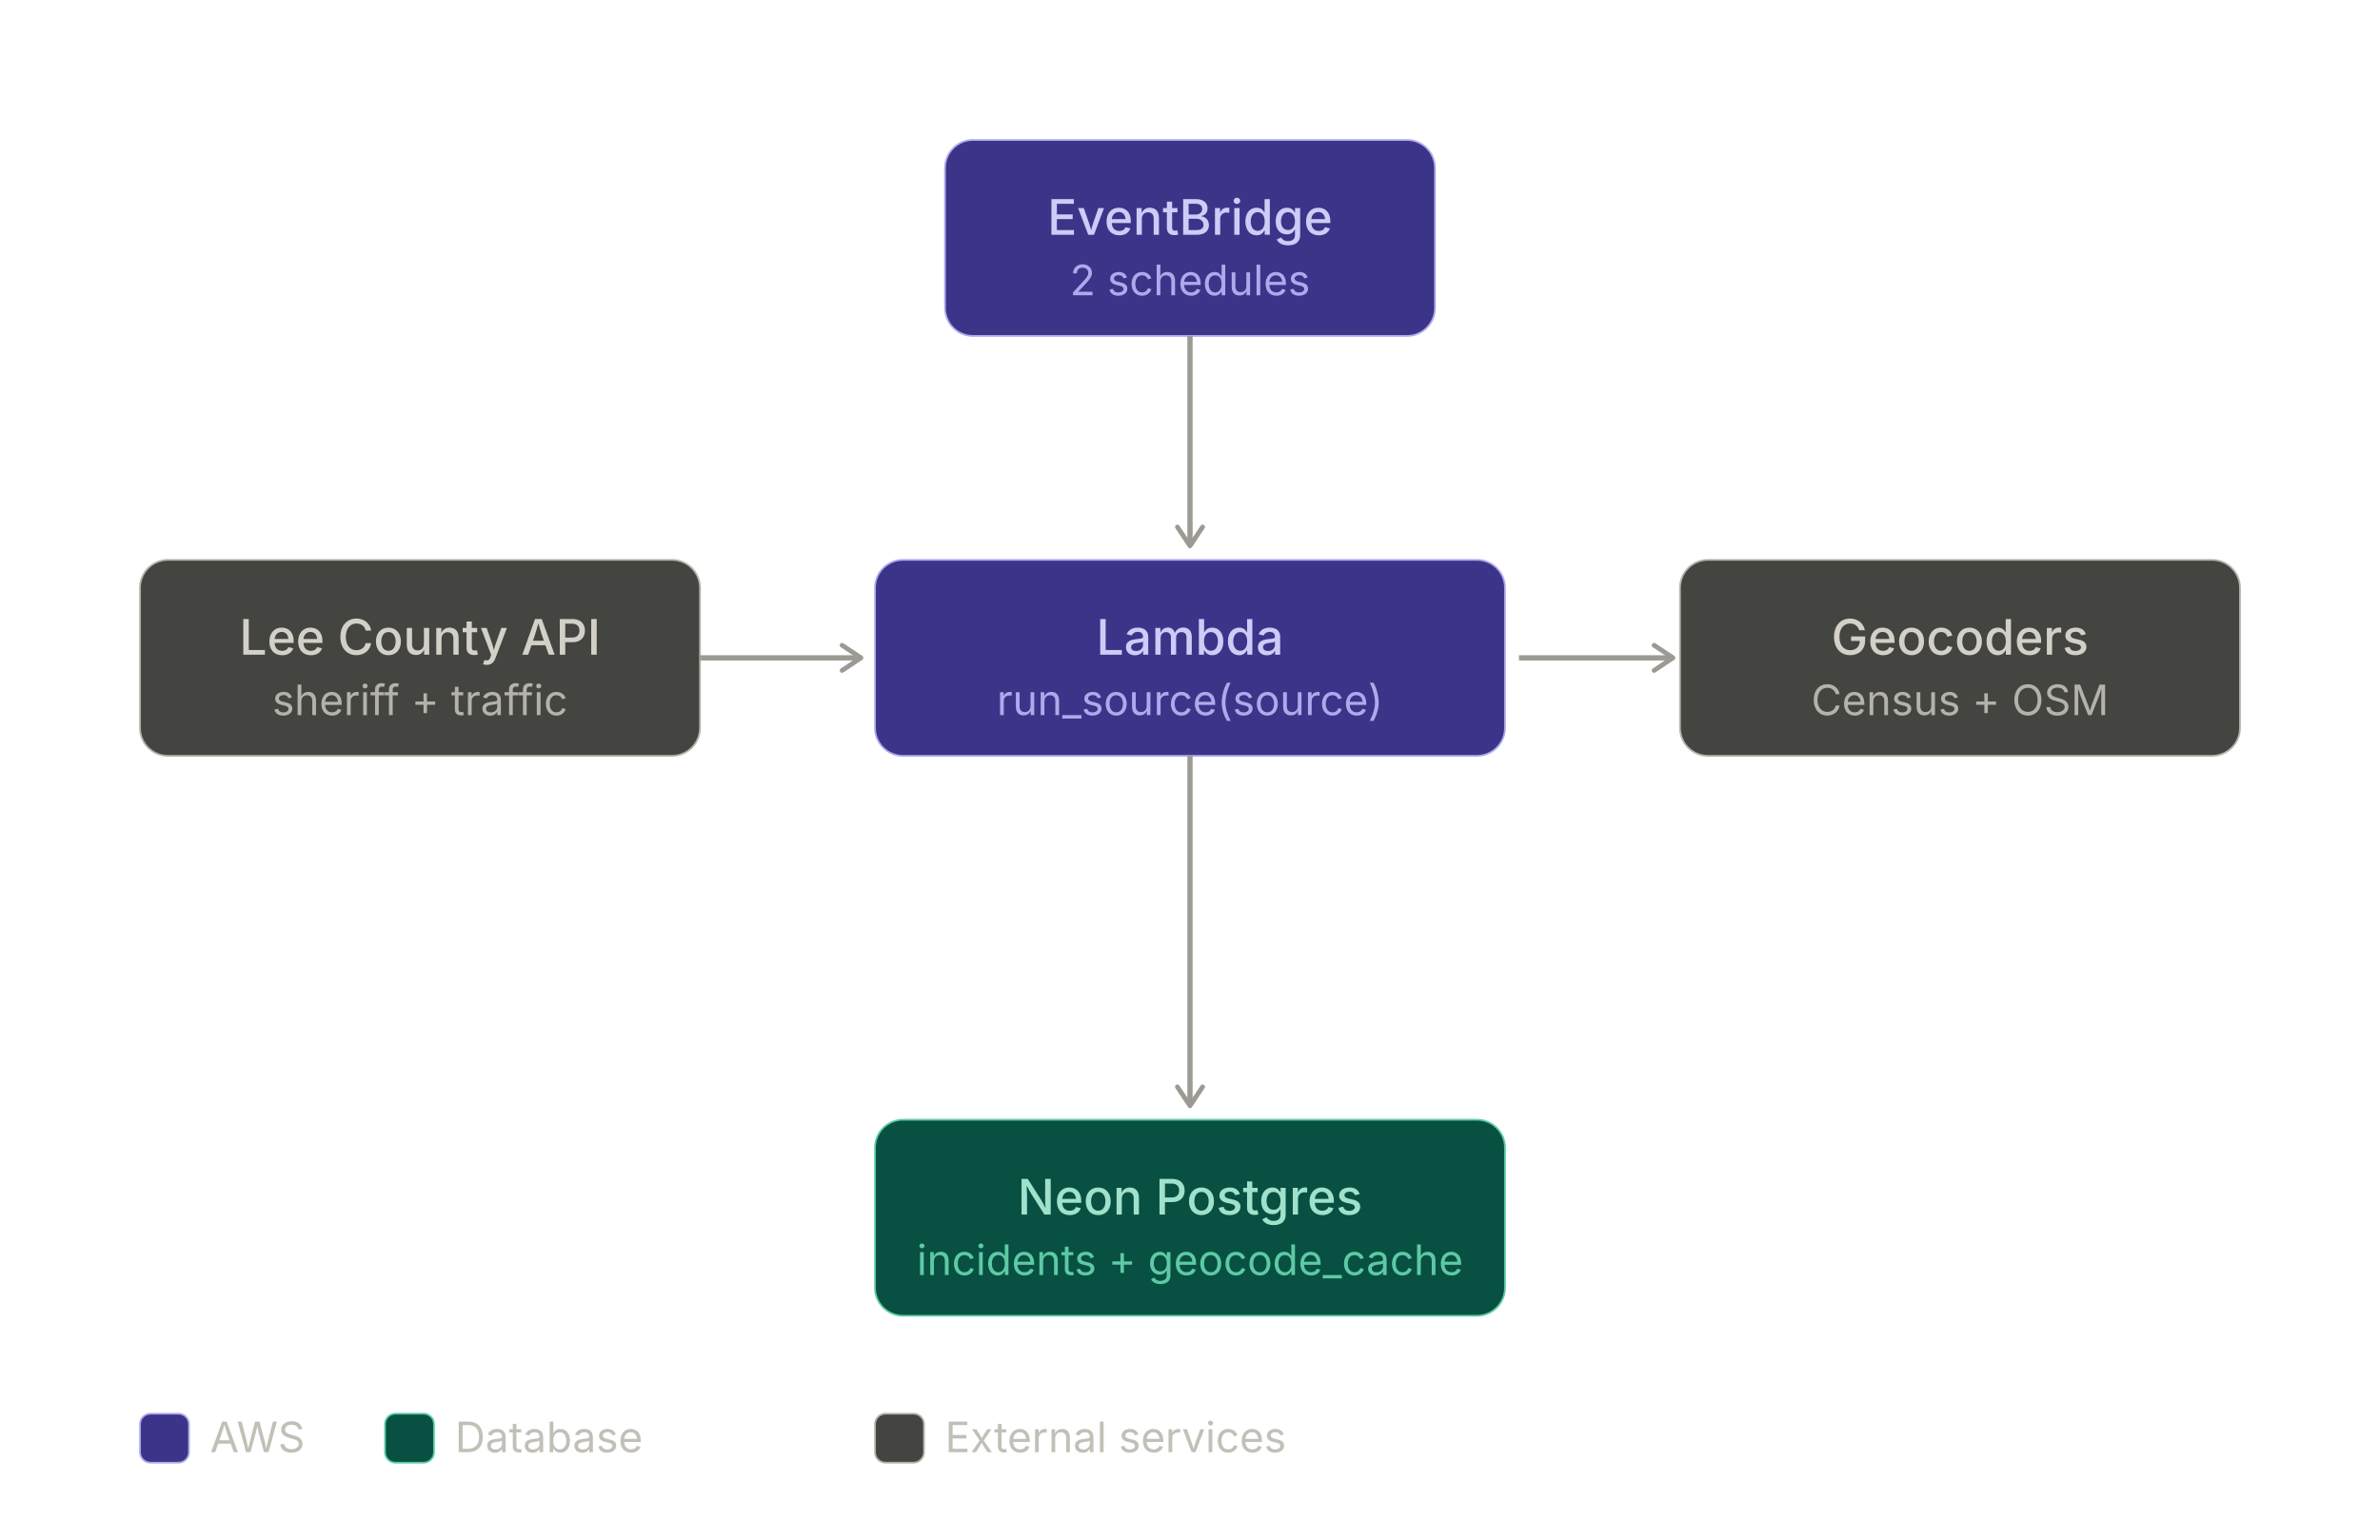
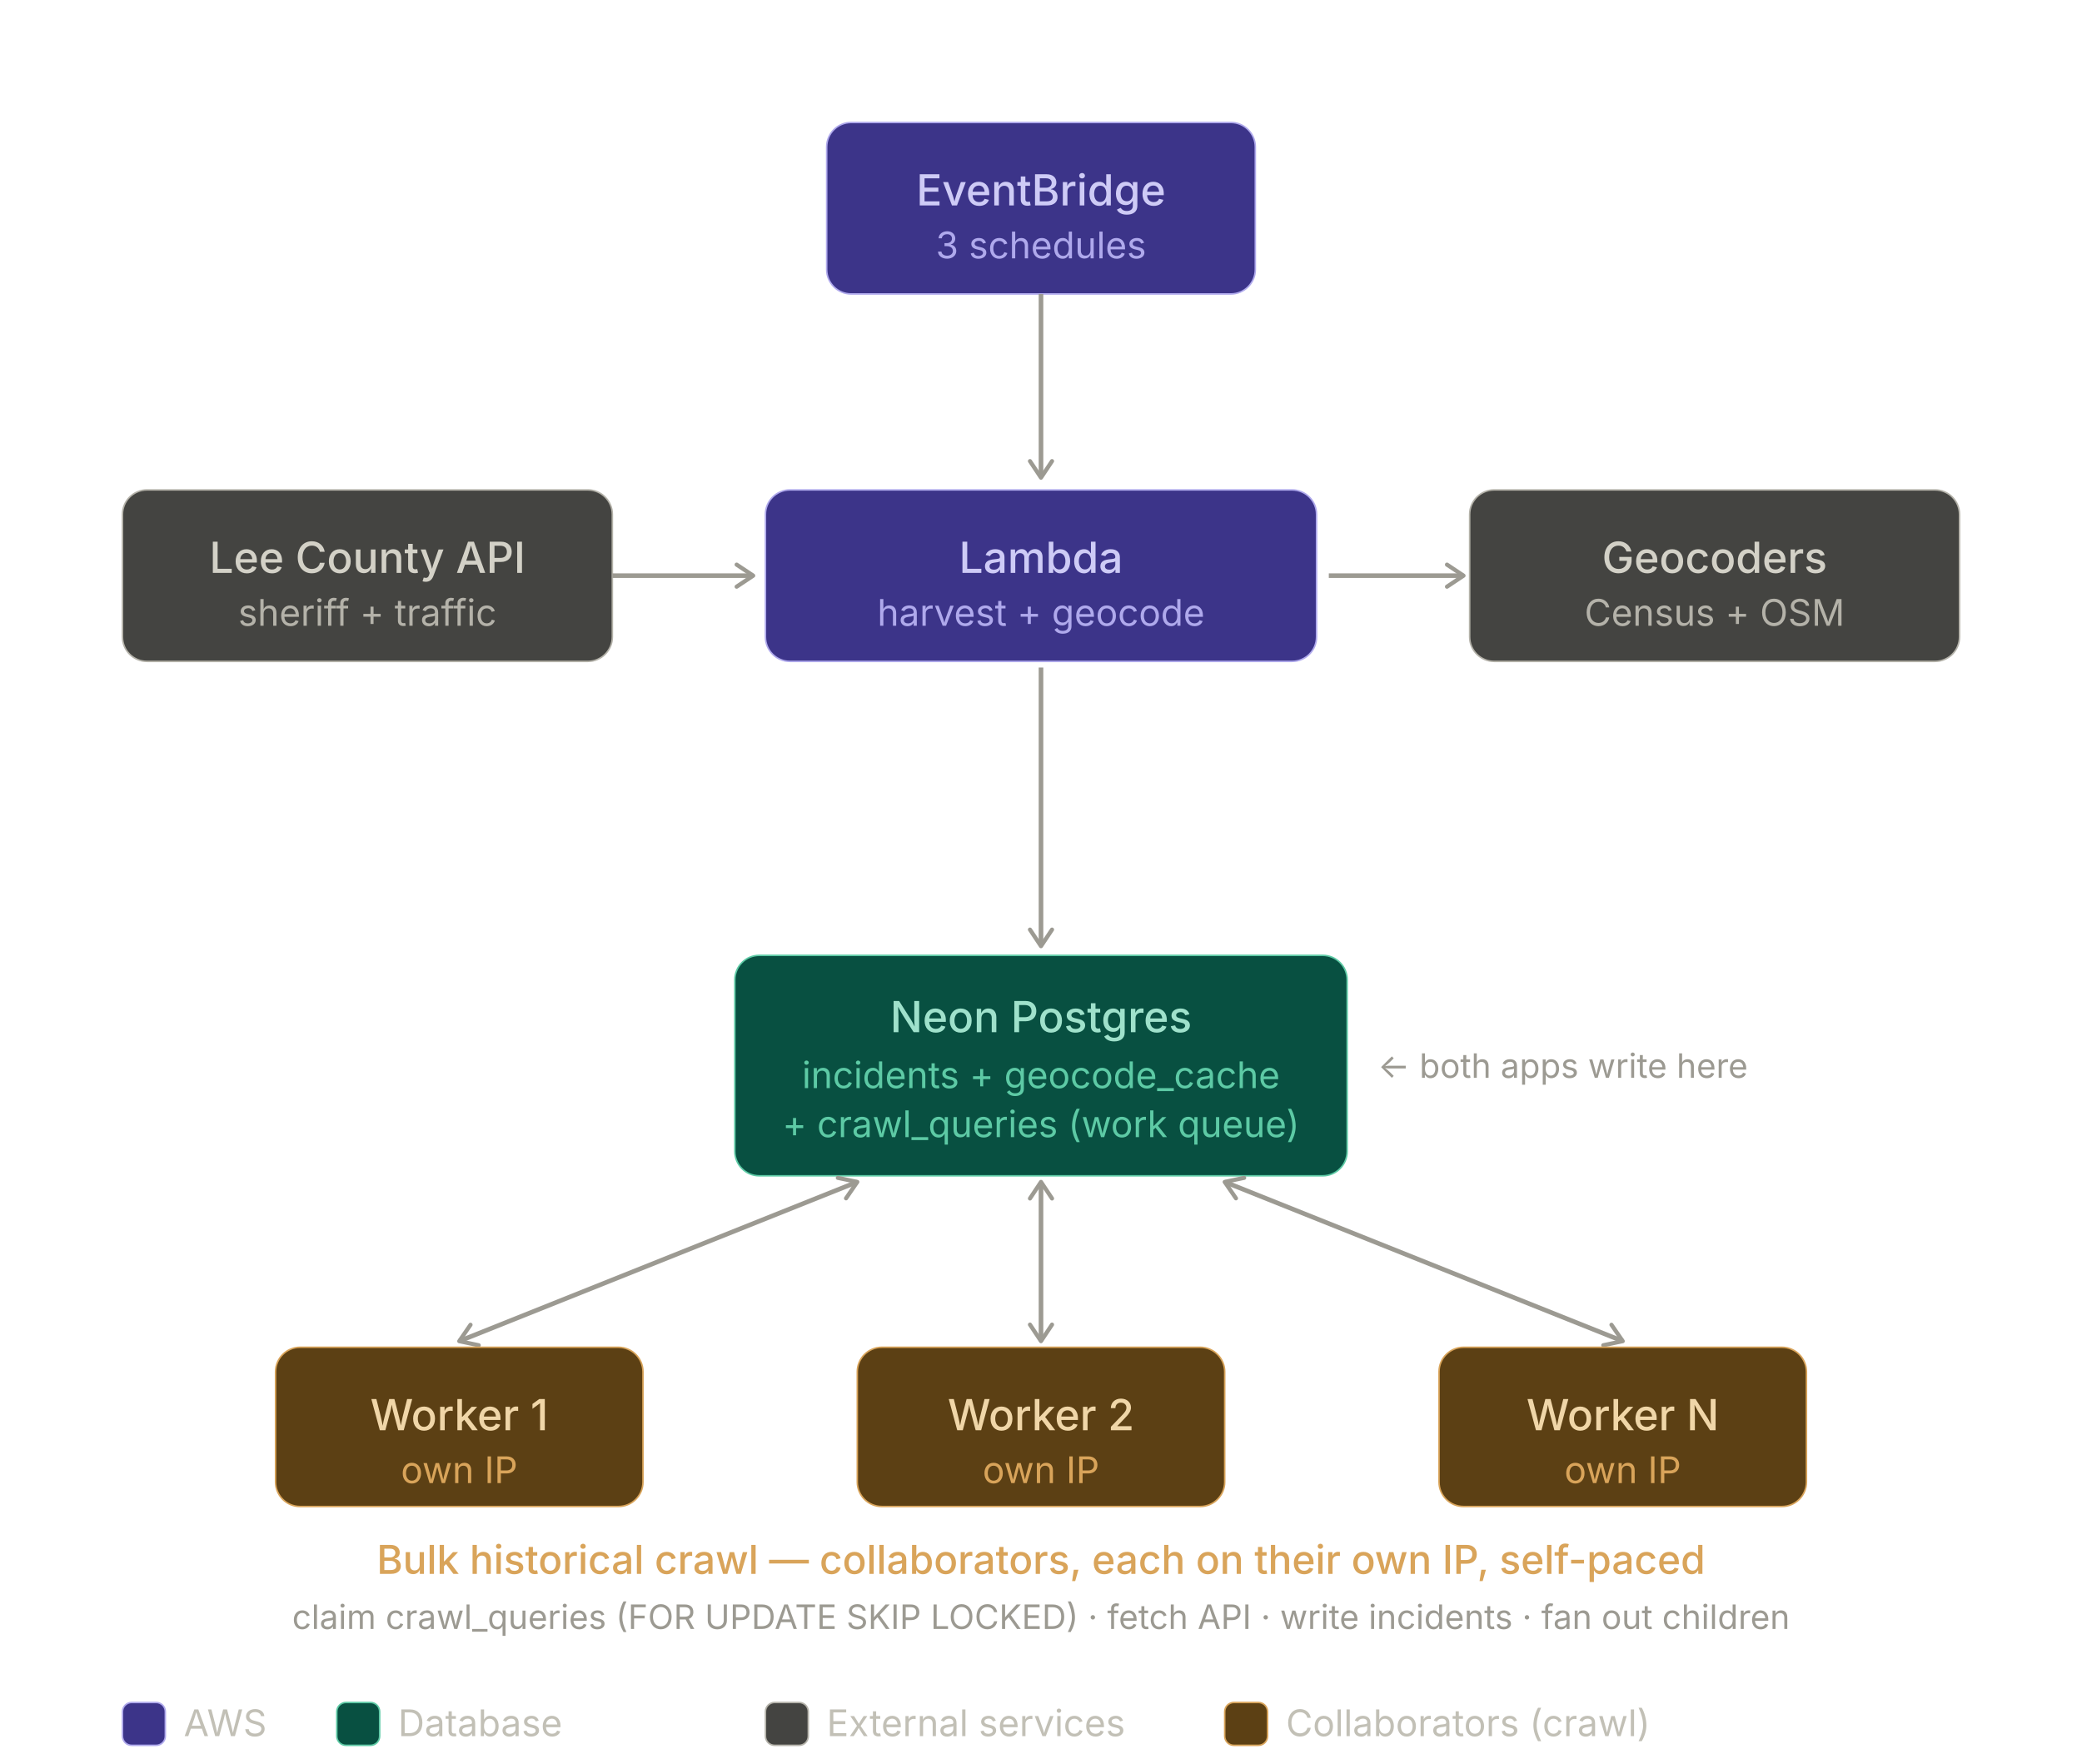
- <svg xmlns="http://www.w3.org/2000/svg" width="100%" viewBox="0 0 680 440" role="img" style="">
+ <svg xmlns="http://www.w3.org/2000/svg" width="100%" viewBox="0 0 680 576" role="img" style="">
  <defs>
    <marker id="arrow" viewBox="0 0 10 10" refX="8" refY="5" markerWidth="6" markerHeight="6" orient="auto-start-reverse">
      <path d="M2 1L8 5L2 9" fill="none" stroke="context-stroke" stroke-width="1.5" stroke-linecap="round" stroke-linejoin="round" />
    </marker>
  </defs>
  <g style="fill:rgb(0, 0, 0);stroke:none;color:rgb(255, 255, 255);stroke-width:1px;stroke-linecap:butt;stroke-linejoin:miter;opacity:1;font-family:&quot;Anthropic Sans&quot;, -apple-system, &quot;system-ui&quot;, &quot;Segoe UI&quot;, sans-serif;font-size:16px;font-weight:400;text-anchor:start;dominant-baseline:auto">
    <rect x="270" y="40" width="140" height="56" rx="8" stroke-width="0.5" style="fill:rgb(60, 52, 137);stroke:rgb(175, 169, 236);color:rgb(255, 255, 255);stroke-width:0.5px;stroke-linecap:butt;stroke-linejoin:miter;opacity:1;font-family:&quot;Anthropic Sans&quot;, -apple-system, &quot;system-ui&quot;, &quot;Segoe UI&quot;, sans-serif;font-size:16px;font-weight:400;text-anchor:start;dominant-baseline:auto" />
    <text x="340" y="62" text-anchor="middle" dominant-baseline="central" style="fill:rgb(206, 203, 246);stroke:none;color:rgb(255, 255, 255);stroke-width:1px;stroke-linecap:butt;stroke-linejoin:miter;opacity:1;font-family:&quot;Anthropic Sans&quot;, -apple-system, &quot;system-ui&quot;, &quot;Segoe UI&quot;, sans-serif;font-size:14px;font-weight:500;text-anchor:middle;dominant-baseline:central">EventBridge</text>
-     <text x="340" y="80" text-anchor="middle" dominant-baseline="central" style="fill:rgb(175, 169, 236);stroke:none;color:rgb(255, 255, 255);stroke-width:1px;stroke-linecap:butt;stroke-linejoin:miter;opacity:1;font-family:&quot;Anthropic Sans&quot;, -apple-system, &quot;system-ui&quot;, &quot;Segoe UI&quot;, sans-serif;font-size:12px;font-weight:400;text-anchor:middle;dominant-baseline:central">2 schedules</text>
+     <text x="340" y="80" text-anchor="middle" dominant-baseline="central" style="fill:rgb(175, 169, 236);stroke:none;color:rgb(255, 255, 255);stroke-width:1px;stroke-linecap:butt;stroke-linejoin:miter;opacity:1;font-family:&quot;Anthropic Sans&quot;, -apple-system, &quot;system-ui&quot;, &quot;Segoe UI&quot;, sans-serif;font-size:12px;font-weight:400;text-anchor:middle;dominant-baseline:central">3 schedules</text>
  </g>
  <line x1="340" y1="96" x2="340" y2="156" marker-end="url(#arrow)" style="fill:none;stroke:rgb(156, 154, 146);color:rgb(255, 255, 255);stroke-width:1.5px;stroke-linecap:butt;stroke-linejoin:miter;opacity:1;font-family:&quot;Anthropic Sans&quot;, -apple-system, &quot;system-ui&quot;, &quot;Segoe UI&quot;, sans-serif;font-size:16px;font-weight:400;text-anchor:start;dominant-baseline:auto" />
  <g style="fill:rgb(0, 0, 0);stroke:none;color:rgb(255, 255, 255);stroke-width:1px;stroke-linecap:butt;stroke-linejoin:miter;opacity:1;font-family:&quot;Anthropic Sans&quot;, -apple-system, &quot;system-ui&quot;, &quot;Segoe UI&quot;, sans-serif;font-size:16px;font-weight:400;text-anchor:start;dominant-baseline:auto">
    <rect x="40" y="160" width="160" height="56" rx="8" stroke-width="0.5" style="fill:rgb(68, 68, 65);stroke:rgb(180, 178, 169);color:rgb(255, 255, 255);stroke-width:0.5px;stroke-linecap:butt;stroke-linejoin:miter;opacity:1;font-family:&quot;Anthropic Sans&quot;, -apple-system, &quot;system-ui&quot;, &quot;Segoe UI&quot;, sans-serif;font-size:16px;font-weight:400;text-anchor:start;dominant-baseline:auto" />
    <text x="120" y="182" text-anchor="middle" dominant-baseline="central" style="fill:rgb(211, 209, 199);stroke:none;color:rgb(255, 255, 255);stroke-width:1px;stroke-linecap:butt;stroke-linejoin:miter;opacity:1;font-family:&quot;Anthropic Sans&quot;, -apple-system, &quot;system-ui&quot;, &quot;Segoe UI&quot;, sans-serif;font-size:14px;font-weight:500;text-anchor:middle;dominant-baseline:central">Lee County API</text>
    <text x="120" y="200" text-anchor="middle" dominant-baseline="central" style="fill:rgb(180, 178, 169);stroke:none;color:rgb(255, 255, 255);stroke-width:1px;stroke-linecap:butt;stroke-linejoin:miter;opacity:1;font-family:&quot;Anthropic Sans&quot;, -apple-system, &quot;system-ui&quot;, &quot;Segoe UI&quot;, sans-serif;font-size:12px;font-weight:400;text-anchor:middle;dominant-baseline:central">sheriff + traffic</text>
  </g>
  <line x1="200" y1="188" x2="246" y2="188" marker-end="url(#arrow)" style="fill:none;stroke:rgb(156, 154, 146);color:rgb(255, 255, 255);stroke-width:1.5px;stroke-linecap:butt;stroke-linejoin:miter;opacity:1;font-family:&quot;Anthropic Sans&quot;, -apple-system, &quot;system-ui&quot;, &quot;Segoe UI&quot;, sans-serif;font-size:16px;font-weight:400;text-anchor:start;dominant-baseline:auto" />
  <g style="fill:rgb(0, 0, 0);stroke:none;color:rgb(255, 255, 255);stroke-width:1px;stroke-linecap:butt;stroke-linejoin:miter;opacity:1;font-family:&quot;Anthropic Sans&quot;, -apple-system, &quot;system-ui&quot;, &quot;Segoe UI&quot;, sans-serif;font-size:16px;font-weight:400;text-anchor:start;dominant-baseline:auto">
    <rect x="250" y="160" width="180" height="56" rx="8" stroke-width="0.5" style="fill:rgb(60, 52, 137);stroke:rgb(175, 169, 236);color:rgb(255, 255, 255);stroke-width:0.5px;stroke-linecap:butt;stroke-linejoin:miter;opacity:1;font-family:&quot;Anthropic Sans&quot;, -apple-system, &quot;system-ui&quot;, &quot;Segoe UI&quot;, sans-serif;font-size:16px;font-weight:400;text-anchor:start;dominant-baseline:auto" />
    <text x="340" y="182" text-anchor="middle" dominant-baseline="central" style="fill:rgb(206, 203, 246);stroke:none;color:rgb(255, 255, 255);stroke-width:1px;stroke-linecap:butt;stroke-linejoin:miter;opacity:1;font-family:&quot;Anthropic Sans&quot;, -apple-system, &quot;system-ui&quot;, &quot;Segoe UI&quot;, sans-serif;font-size:14px;font-weight:500;text-anchor:middle;dominant-baseline:central">Lambda</text>
-     <text x="340" y="200" text-anchor="middle" dominant-baseline="central" style="fill:rgb(175, 169, 236);stroke:none;color:rgb(255, 255, 255);stroke-width:1px;stroke-linecap:butt;stroke-linejoin:miter;opacity:1;font-family:&quot;Anthropic Sans&quot;, -apple-system, &quot;system-ui&quot;, &quot;Segoe UI&quot;, sans-serif;font-size:12px;font-weight:400;text-anchor:middle;dominant-baseline:central">run_source(source)</text>
+     <text x="340" y="200" text-anchor="middle" dominant-baseline="central" style="fill:rgb(175, 169, 236);stroke:none;color:rgb(255, 255, 255);stroke-width:1px;stroke-linecap:butt;stroke-linejoin:miter;opacity:1;font-family:&quot;Anthropic Sans&quot;, -apple-system, &quot;system-ui&quot;, &quot;Segoe UI&quot;, sans-serif;font-size:12px;font-weight:400;text-anchor:middle;dominant-baseline:central">harvest + geocode</text>
  </g>
  <line x1="434" y1="188" x2="478" y2="188" marker-end="url(#arrow)" style="fill:none;stroke:rgb(156, 154, 146);color:rgb(255, 255, 255);stroke-width:1.5px;stroke-linecap:butt;stroke-linejoin:miter;opacity:1;font-family:&quot;Anthropic Sans&quot;, -apple-system, &quot;system-ui&quot;, &quot;Segoe UI&quot;, sans-serif;font-size:16px;font-weight:400;text-anchor:start;dominant-baseline:auto" />
  <g style="fill:rgb(0, 0, 0);stroke:none;color:rgb(255, 255, 255);stroke-width:1px;stroke-linecap:butt;stroke-linejoin:miter;opacity:1;font-family:&quot;Anthropic Sans&quot;, -apple-system, &quot;system-ui&quot;, &quot;Segoe UI&quot;, sans-serif;font-size:16px;font-weight:400;text-anchor:start;dominant-baseline:auto">
    <rect x="480" y="160" width="160" height="56" rx="8" stroke-width="0.5" style="fill:rgb(68, 68, 65);stroke:rgb(180, 178, 169);color:rgb(255, 255, 255);stroke-width:0.5px;stroke-linecap:butt;stroke-linejoin:miter;opacity:1;font-family:&quot;Anthropic Sans&quot;, -apple-system, &quot;system-ui&quot;, &quot;Segoe UI&quot;, sans-serif;font-size:16px;font-weight:400;text-anchor:start;dominant-baseline:auto" />
    <text x="560" y="182" text-anchor="middle" dominant-baseline="central" style="fill:rgb(211, 209, 199);stroke:none;color:rgb(255, 255, 255);stroke-width:1px;stroke-linecap:butt;stroke-linejoin:miter;opacity:1;font-family:&quot;Anthropic Sans&quot;, -apple-system, &quot;system-ui&quot;, &quot;Segoe UI&quot;, sans-serif;font-size:14px;font-weight:500;text-anchor:middle;dominant-baseline:central">Geocoders</text>
    <text x="560" y="200" text-anchor="middle" dominant-baseline="central" style="fill:rgb(180, 178, 169);stroke:none;color:rgb(255, 255, 255);stroke-width:1px;stroke-linecap:butt;stroke-linejoin:miter;opacity:1;font-family:&quot;Anthropic Sans&quot;, -apple-system, &quot;system-ui&quot;, &quot;Segoe UI&quot;, sans-serif;font-size:12px;font-weight:400;text-anchor:middle;dominant-baseline:central">Census + OSM</text>
  </g>
-   <line x1="340" y1="216" x2="340" y2="316" marker-end="url(#arrow)" style="fill:none;stroke:rgb(156, 154, 146);color:rgb(255, 255, 255);stroke-width:1.5px;stroke-linecap:butt;stroke-linejoin:miter;opacity:1;font-family:&quot;Anthropic Sans&quot;, -apple-system, &quot;system-ui&quot;, &quot;Segoe UI&quot;, sans-serif;font-size:16px;font-weight:400;text-anchor:start;dominant-baseline:auto" />
+   <line x1="340" y1="218" x2="340" y2="309" marker-end="url(#arrow)" style="fill:none;stroke:rgb(156, 154, 146);color:rgb(255, 255, 255);stroke-width:1.5px;stroke-linecap:butt;stroke-linejoin:miter;opacity:1;font-family:&quot;Anthropic Sans&quot;, -apple-system, &quot;system-ui&quot;, &quot;Segoe UI&quot;, sans-serif;font-size:16px;font-weight:400;text-anchor:start;dominant-baseline:auto" />
  <g style="fill:rgb(0, 0, 0);stroke:none;color:rgb(255, 255, 255);stroke-width:1px;stroke-linecap:butt;stroke-linejoin:miter;opacity:1;font-family:&quot;Anthropic Sans&quot;, -apple-system, &quot;system-ui&quot;, &quot;Segoe UI&quot;, sans-serif;font-size:16px;font-weight:400;text-anchor:start;dominant-baseline:auto">
-     <rect x="250" y="320" width="180" height="56" rx="8" stroke-width="0.5" style="fill:rgb(8, 80, 65);stroke:rgb(93, 202, 165);color:rgb(255, 255, 255);stroke-width:0.5px;stroke-linecap:butt;stroke-linejoin:miter;opacity:1;font-family:&quot;Anthropic Sans&quot;, -apple-system, &quot;system-ui&quot;, &quot;Segoe UI&quot;, sans-serif;font-size:16px;font-weight:400;text-anchor:start;dominant-baseline:auto" />
-     <text x="340" y="342" text-anchor="middle" dominant-baseline="central" style="fill:rgb(159, 225, 203);stroke:none;color:rgb(255, 255, 255);stroke-width:1px;stroke-linecap:butt;stroke-linejoin:miter;opacity:1;font-family:&quot;Anthropic Sans&quot;, -apple-system, &quot;system-ui&quot;, &quot;Segoe UI&quot;, sans-serif;font-size:14px;font-weight:500;text-anchor:middle;dominant-baseline:central">Neon Postgres</text>
-     <text x="340" y="360" text-anchor="middle" dominant-baseline="central" style="fill:rgb(93, 202, 165);stroke:none;color:rgb(255, 255, 255);stroke-width:1px;stroke-linecap:butt;stroke-linejoin:miter;opacity:1;font-family:&quot;Anthropic Sans&quot;, -apple-system, &quot;system-ui&quot;, &quot;Segoe UI&quot;, sans-serif;font-size:12px;font-weight:400;text-anchor:middle;dominant-baseline:central">incidents + geocode_cache</text>
+     <rect x="240" y="312" width="200" height="72" rx="8" stroke-width="0.5" style="fill:rgb(8, 80, 65);stroke:rgb(93, 202, 165);color:rgb(255, 255, 255);stroke-width:0.5px;stroke-linecap:butt;stroke-linejoin:miter;opacity:1;font-family:&quot;Anthropic Sans&quot;, -apple-system, &quot;system-ui&quot;, &quot;Segoe UI&quot;, sans-serif;font-size:16px;font-weight:400;text-anchor:start;dominant-baseline:auto" />
+     <text x="340" y="332" text-anchor="middle" dominant-baseline="central" style="fill:rgb(159, 225, 203);stroke:none;color:rgb(255, 255, 255);stroke-width:1px;stroke-linecap:butt;stroke-linejoin:miter;opacity:1;font-family:&quot;Anthropic Sans&quot;, -apple-system, &quot;system-ui&quot;, &quot;Segoe UI&quot;, sans-serif;font-size:14px;font-weight:500;text-anchor:middle;dominant-baseline:central">Neon Postgres</text>
+     <text x="340" y="351" text-anchor="middle" dominant-baseline="central" style="fill:rgb(93, 202, 165);stroke:none;color:rgb(255, 255, 255);stroke-width:1px;stroke-linecap:butt;stroke-linejoin:miter;opacity:1;font-family:&quot;Anthropic Sans&quot;, -apple-system, &quot;system-ui&quot;, &quot;Segoe UI&quot;, sans-serif;font-size:12px;font-weight:400;text-anchor:middle;dominant-baseline:central">incidents + geocode_cache</text>
+     <text x="340" y="367" text-anchor="middle" dominant-baseline="central" style="fill:rgb(93, 202, 165);stroke:none;color:rgb(255, 255, 255);stroke-width:1px;stroke-linecap:butt;stroke-linejoin:miter;opacity:1;font-family:&quot;Anthropic Sans&quot;, -apple-system, &quot;system-ui&quot;, &quot;Segoe UI&quot;, sans-serif;font-size:12px;font-weight:400;text-anchor:middle;dominant-baseline:central">+ crawl_queries (work queue)</text>
  </g>
-   <g transform="translate(40, 404)" style="fill:rgb(0, 0, 0);stroke:none;color:rgb(255, 255, 255);stroke-width:1px;stroke-linecap:butt;stroke-linejoin:miter;opacity:1;font-family:&quot;Anthropic Sans&quot;, -apple-system, &quot;system-ui&quot;, &quot;Segoe UI&quot;, sans-serif;font-size:16px;font-weight:400;text-anchor:start;dominant-baseline:auto">
+   <text x="450" y="348" style="fill:rgb(156, 154, 146);stroke:none;color:rgb(255, 255, 255);stroke-width:1px;stroke-linecap:butt;stroke-linejoin:miter;opacity:1;font-family:&quot;Anthropic Sans&quot;, -apple-system, &quot;system-ui&quot;, &quot;Segoe UI&quot;, sans-serif;font-size:11px;font-weight:400;text-anchor:start;dominant-baseline:central">← both apps write here</text>
+   <line x1="340" y1="438" x2="340" y2="386" marker-start="url(#arrow)" marker-end="url(#arrow)" style="fill:none;stroke:rgb(156, 154, 146);color:rgb(255, 255, 255);stroke-width:1.5px;stroke-linecap:butt;stroke-linejoin:miter;opacity:1;font-family:&quot;Anthropic Sans&quot;, -apple-system, &quot;system-ui&quot;, &quot;Segoe UI&quot;, sans-serif;font-size:16px;font-weight:400;text-anchor:start;dominant-baseline:auto" />
+   <line x1="150" y1="438" x2="280" y2="386" marker-start="url(#arrow)" marker-end="url(#arrow)" style="fill:none;stroke:rgb(156, 154, 146);color:rgb(255, 255, 255);stroke-width:1.5px;stroke-linecap:butt;stroke-linejoin:miter;opacity:1;font-family:&quot;Anthropic Sans&quot;, -apple-system, &quot;system-ui&quot;, &quot;Segoe UI&quot;, sans-serif;font-size:16px;font-weight:400;text-anchor:start;dominant-baseline:auto" />
+   <line x1="530" y1="438" x2="400" y2="386" marker-start="url(#arrow)" marker-end="url(#arrow)" style="fill:none;stroke:rgb(156, 154, 146);color:rgb(255, 255, 255);stroke-width:1.5px;stroke-linecap:butt;stroke-linejoin:miter;opacity:1;font-family:&quot;Anthropic Sans&quot;, -apple-system, &quot;system-ui&quot;, &quot;Segoe UI&quot;, sans-serif;font-size:16px;font-weight:400;text-anchor:start;dominant-baseline:auto" />
+   <g style="fill:rgb(0, 0, 0);stroke:none;color:rgb(255, 255, 255);stroke-width:1px;stroke-linecap:butt;stroke-linejoin:miter;opacity:1;font-family:&quot;Anthropic Sans&quot;, -apple-system, &quot;system-ui&quot;, &quot;Segoe UI&quot;, sans-serif;font-size:16px;font-weight:400;text-anchor:start;dominant-baseline:auto">
+     <rect x="90" y="440" width="120" height="52" rx="8" stroke-width="0.5" style="fill:rgb(92, 64, 20);stroke:rgb(217, 164, 90);color:rgb(255, 255, 255);stroke-width:0.5px;stroke-linecap:butt;stroke-linejoin:miter;opacity:1;font-family:&quot;Anthropic Sans&quot;, -apple-system, &quot;system-ui&quot;, &quot;Segoe UI&quot;, sans-serif;font-size:16px;font-weight:400;text-anchor:start;dominant-baseline:auto" />
+     <text x="150" y="462" text-anchor="middle" dominant-baseline="central" style="fill:rgb(240, 214, 168);stroke:none;color:rgb(255, 255, 255);stroke-width:1px;stroke-linecap:butt;stroke-linejoin:miter;opacity:1;font-family:&quot;Anthropic Sans&quot;, -apple-system, &quot;system-ui&quot;, &quot;Segoe UI&quot;, sans-serif;font-size:14px;font-weight:500;text-anchor:middle;dominant-baseline:central">Worker 1</text>
+     <text x="150" y="480" text-anchor="middle" dominant-baseline="central" style="fill:rgb(217, 164, 90);stroke:none;color:rgb(255, 255, 255);stroke-width:1px;stroke-linecap:butt;stroke-linejoin:miter;opacity:1;font-family:&quot;Anthropic Sans&quot;, -apple-system, &quot;system-ui&quot;, &quot;Segoe UI&quot;, sans-serif;font-size:12px;font-weight:400;text-anchor:middle;dominant-baseline:central">own IP</text>
+   </g>
+   <g style="fill:rgb(0, 0, 0);stroke:none;color:rgb(255, 255, 255);stroke-width:1px;stroke-linecap:butt;stroke-linejoin:miter;opacity:1;font-family:&quot;Anthropic Sans&quot;, -apple-system, &quot;system-ui&quot;, &quot;Segoe UI&quot;, sans-serif;font-size:16px;font-weight:400;text-anchor:start;dominant-baseline:auto">
+     <rect x="280" y="440" width="120" height="52" rx="8" stroke-width="0.5" style="fill:rgb(92, 64, 20);stroke:rgb(217, 164, 90);color:rgb(255, 255, 255);stroke-width:0.5px;stroke-linecap:butt;stroke-linejoin:miter;opacity:1;font-family:&quot;Anthropic Sans&quot;, -apple-system, &quot;system-ui&quot;, &quot;Segoe UI&quot;, sans-serif;font-size:16px;font-weight:400;text-anchor:start;dominant-baseline:auto" />
+     <text x="340" y="462" text-anchor="middle" dominant-baseline="central" style="fill:rgb(240, 214, 168);stroke:none;color:rgb(255, 255, 255);stroke-width:1px;stroke-linecap:butt;stroke-linejoin:miter;opacity:1;font-family:&quot;Anthropic Sans&quot;, -apple-system, &quot;system-ui&quot;, &quot;Segoe UI&quot;, sans-serif;font-size:14px;font-weight:500;text-anchor:middle;dominant-baseline:central">Worker 2</text>
+     <text x="340" y="480" text-anchor="middle" dominant-baseline="central" style="fill:rgb(217, 164, 90);stroke:none;color:rgb(255, 255, 255);stroke-width:1px;stroke-linecap:butt;stroke-linejoin:miter;opacity:1;font-family:&quot;Anthropic Sans&quot;, -apple-system, &quot;system-ui&quot;, &quot;Segoe UI&quot;, sans-serif;font-size:12px;font-weight:400;text-anchor:middle;dominant-baseline:central">own IP</text>
+   </g>
+   <g style="fill:rgb(0, 0, 0);stroke:none;color:rgb(255, 255, 255);stroke-width:1px;stroke-linecap:butt;stroke-linejoin:miter;opacity:1;font-family:&quot;Anthropic Sans&quot;, -apple-system, &quot;system-ui&quot;, &quot;Segoe UI&quot;, sans-serif;font-size:16px;font-weight:400;text-anchor:start;dominant-baseline:auto">
+     <rect x="470" y="440" width="120" height="52" rx="8" stroke-width="0.5" style="fill:rgb(92, 64, 20);stroke:rgb(217, 164, 90);color:rgb(255, 255, 255);stroke-width:0.5px;stroke-linecap:butt;stroke-linejoin:miter;opacity:1;font-family:&quot;Anthropic Sans&quot;, -apple-system, &quot;system-ui&quot;, &quot;Segoe UI&quot;, sans-serif;font-size:16px;font-weight:400;text-anchor:start;dominant-baseline:auto" />
+     <text x="530" y="462" text-anchor="middle" dominant-baseline="central" style="fill:rgb(240, 214, 168);stroke:none;color:rgb(255, 255, 255);stroke-width:1px;stroke-linecap:butt;stroke-linejoin:miter;opacity:1;font-family:&quot;Anthropic Sans&quot;, -apple-system, &quot;system-ui&quot;, &quot;Segoe UI&quot;, sans-serif;font-size:14px;font-weight:500;text-anchor:middle;dominant-baseline:central">Worker N</text>
+     <text x="530" y="480" text-anchor="middle" dominant-baseline="central" style="fill:rgb(217, 164, 90);stroke:none;color:rgb(255, 255, 255);stroke-width:1px;stroke-linecap:butt;stroke-linejoin:miter;opacity:1;font-family:&quot;Anthropic Sans&quot;, -apple-system, &quot;system-ui&quot;, &quot;Segoe UI&quot;, sans-serif;font-size:12px;font-weight:400;text-anchor:middle;dominant-baseline:central">own IP</text>
+   </g>
+   <text x="340" y="514" text-anchor="middle" style="fill:rgb(217, 164, 90);stroke:none;color:rgb(255, 255, 255);stroke-width:1px;stroke-linecap:butt;stroke-linejoin:miter;opacity:1;font-family:&quot;Anthropic Sans&quot;, -apple-system, &quot;system-ui&quot;, &quot;Segoe UI&quot;, sans-serif;font-size:13px;font-weight:500;text-anchor:middle;dominant-baseline:auto">Bulk historical crawl — collaborators, each on their own IP, self-paced</text>
+   <text x="340" y="532" text-anchor="middle" style="fill:rgb(156, 154, 146);stroke:none;color:rgb(255, 255, 255);stroke-width:1px;stroke-linecap:butt;stroke-linejoin:miter;opacity:1;font-family:&quot;Anthropic Sans&quot;, -apple-system, &quot;system-ui&quot;, &quot;Segoe UI&quot;, sans-serif;font-size:11px;font-weight:400;text-anchor:middle;dominant-baseline:auto">claim crawl_queries (FOR UPDATE SKIP LOCKED) · fetch API · write incidents · fan out children</text>
+   <g transform="translate(40, 556)" style="fill:rgb(0, 0, 0);stroke:none;color:rgb(255, 255, 255);stroke-width:1px;stroke-linecap:butt;stroke-linejoin:miter;opacity:1;font-family:&quot;Anthropic Sans&quot;, -apple-system, &quot;system-ui&quot;, &quot;Segoe UI&quot;, sans-serif;font-size:16px;font-weight:400;text-anchor:start;dominant-baseline:auto">
    <rect x="0" y="0" width="14" height="14" rx="3" stroke-width="0.5" style="fill:rgb(60, 52, 137);stroke:rgb(175, 169, 236);color:rgb(255, 255, 255);stroke-width:0.5px;stroke-linecap:butt;stroke-linejoin:miter;opacity:1;font-family:&quot;Anthropic Sans&quot;, -apple-system, &quot;system-ui&quot;, &quot;Segoe UI&quot;, sans-serif;font-size:16px;font-weight:400;text-anchor:start;dominant-baseline:auto" />
    <text x="20" y="11" style="fill:rgb(194, 192, 182);stroke:none;color:rgb(255, 255, 255);stroke-width:1px;stroke-linecap:butt;stroke-linejoin:miter;opacity:1;font-family:&quot;Anthropic Sans&quot;, -apple-system, &quot;system-ui&quot;, &quot;Segoe UI&quot;, sans-serif;font-size:12px;font-weight:400;text-anchor:start;dominant-baseline:auto">AWS</text>
    <rect x="70" y="0" width="14" height="14" rx="3" stroke-width="0.5" style="fill:rgb(8, 80, 65);stroke:rgb(93, 202, 165);color:rgb(255, 255, 255);stroke-width:0.5px;stroke-linecap:butt;stroke-linejoin:miter;opacity:1;font-family:&quot;Anthropic Sans&quot;, -apple-system, &quot;system-ui&quot;, &quot;Segoe UI&quot;, sans-serif;font-size:16px;font-weight:400;text-anchor:start;dominant-baseline:auto" />
    <text x="90" y="11" style="fill:rgb(194, 192, 182);stroke:none;color:rgb(255, 255, 255);stroke-width:1px;stroke-linecap:butt;stroke-linejoin:miter;opacity:1;font-family:&quot;Anthropic Sans&quot;, -apple-system, &quot;system-ui&quot;, &quot;Segoe UI&quot;, sans-serif;font-size:12px;font-weight:400;text-anchor:start;dominant-baseline:auto">Database</text>
    <rect x="210" y="0" width="14" height="14" rx="3" stroke-width="0.5" style="fill:rgb(68, 68, 65);stroke:rgb(180, 178, 169);color:rgb(255, 255, 255);stroke-width:0.5px;stroke-linecap:butt;stroke-linejoin:miter;opacity:1;font-family:&quot;Anthropic Sans&quot;, -apple-system, &quot;system-ui&quot;, &quot;Segoe UI&quot;, sans-serif;font-size:16px;font-weight:400;text-anchor:start;dominant-baseline:auto" />
    <text x="230" y="11" style="fill:rgb(194, 192, 182);stroke:none;color:rgb(255, 255, 255);stroke-width:1px;stroke-linecap:butt;stroke-linejoin:miter;opacity:1;font-family:&quot;Anthropic Sans&quot;, -apple-system, &quot;system-ui&quot;, &quot;Segoe UI&quot;, sans-serif;font-size:12px;font-weight:400;text-anchor:start;dominant-baseline:auto">External services</text>
+     <rect x="360" y="0" width="14" height="14" rx="3" stroke-width="0.5" style="fill:rgb(92, 64, 20);stroke:rgb(217, 164, 90);color:rgb(255, 255, 255);stroke-width:0.5px;stroke-linecap:butt;stroke-linejoin:miter;opacity:1;font-family:&quot;Anthropic Sans&quot;, -apple-system, &quot;system-ui&quot;, &quot;Segoe UI&quot;, sans-serif;font-size:16px;font-weight:400;text-anchor:start;dominant-baseline:auto" />
+     <text x="380" y="11" style="fill:rgb(194, 192, 182);stroke:none;color:rgb(255, 255, 255);stroke-width:1px;stroke-linecap:butt;stroke-linejoin:miter;opacity:1;font-family:&quot;Anthropic Sans&quot;, -apple-system, &quot;system-ui&quot;, &quot;Segoe UI&quot;, sans-serif;font-size:12px;font-weight:400;text-anchor:start;dominant-baseline:auto">Collaborators (crawl)</text>
  </g>
</svg>
